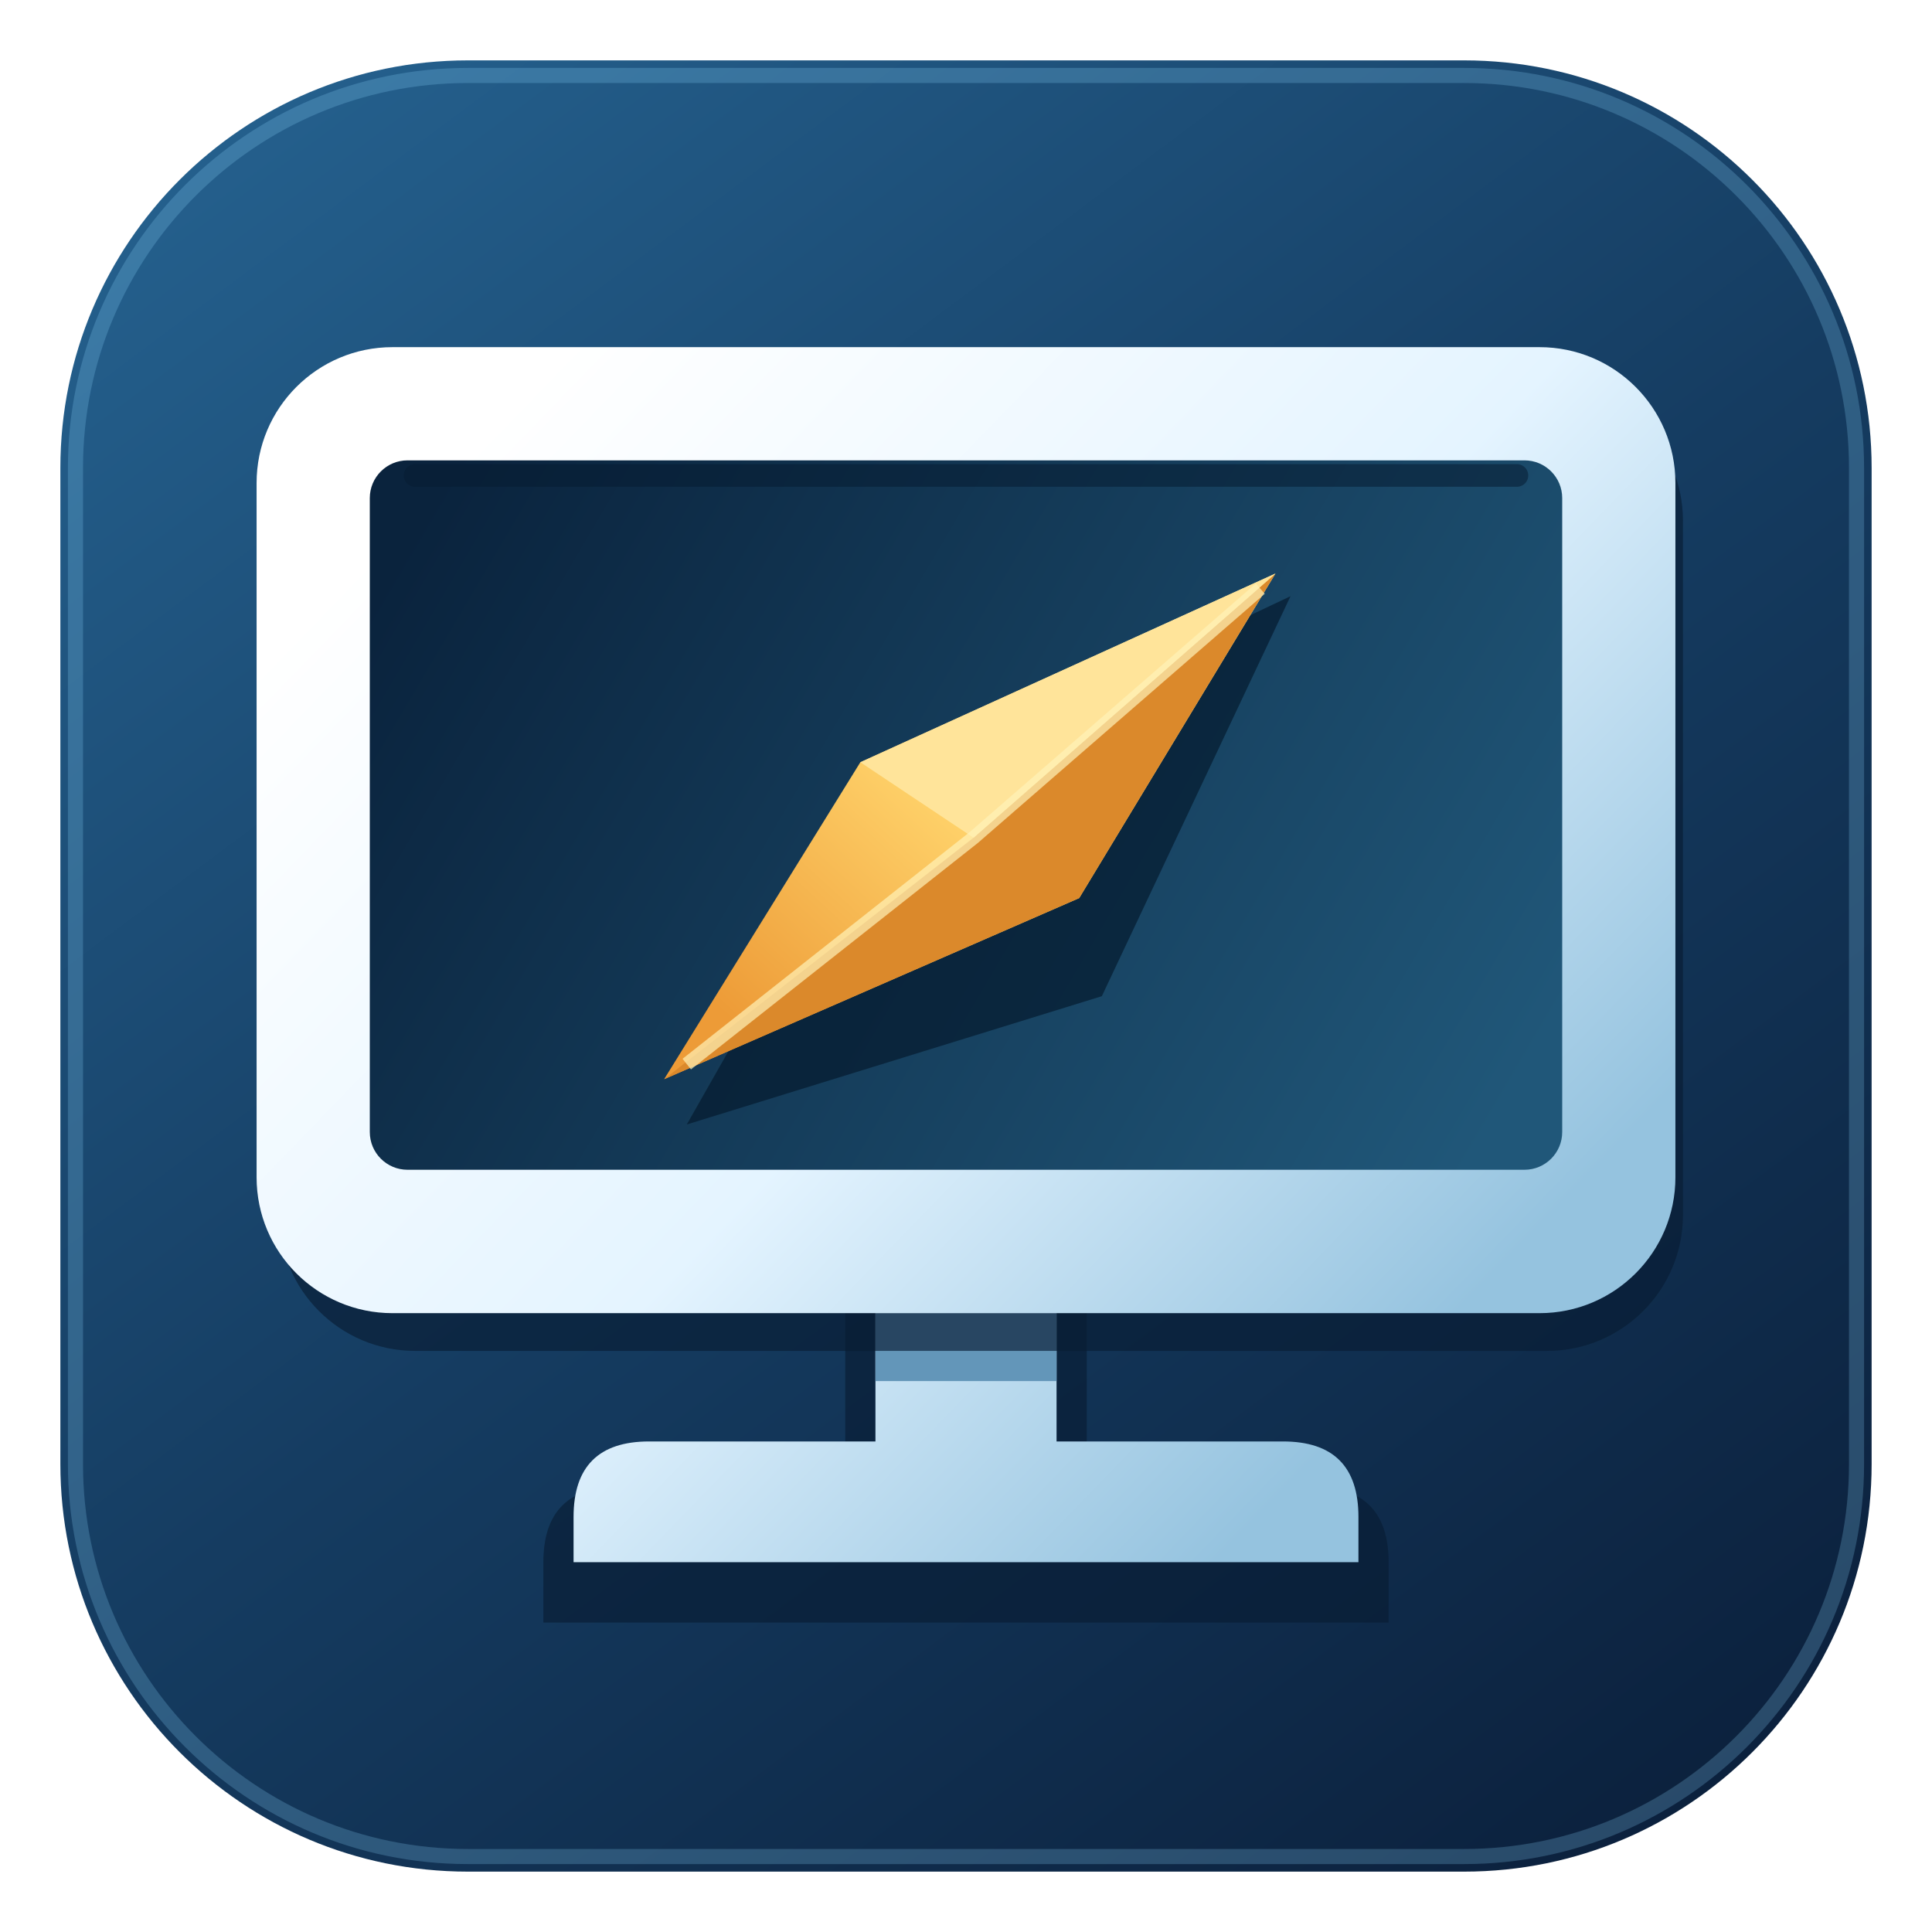
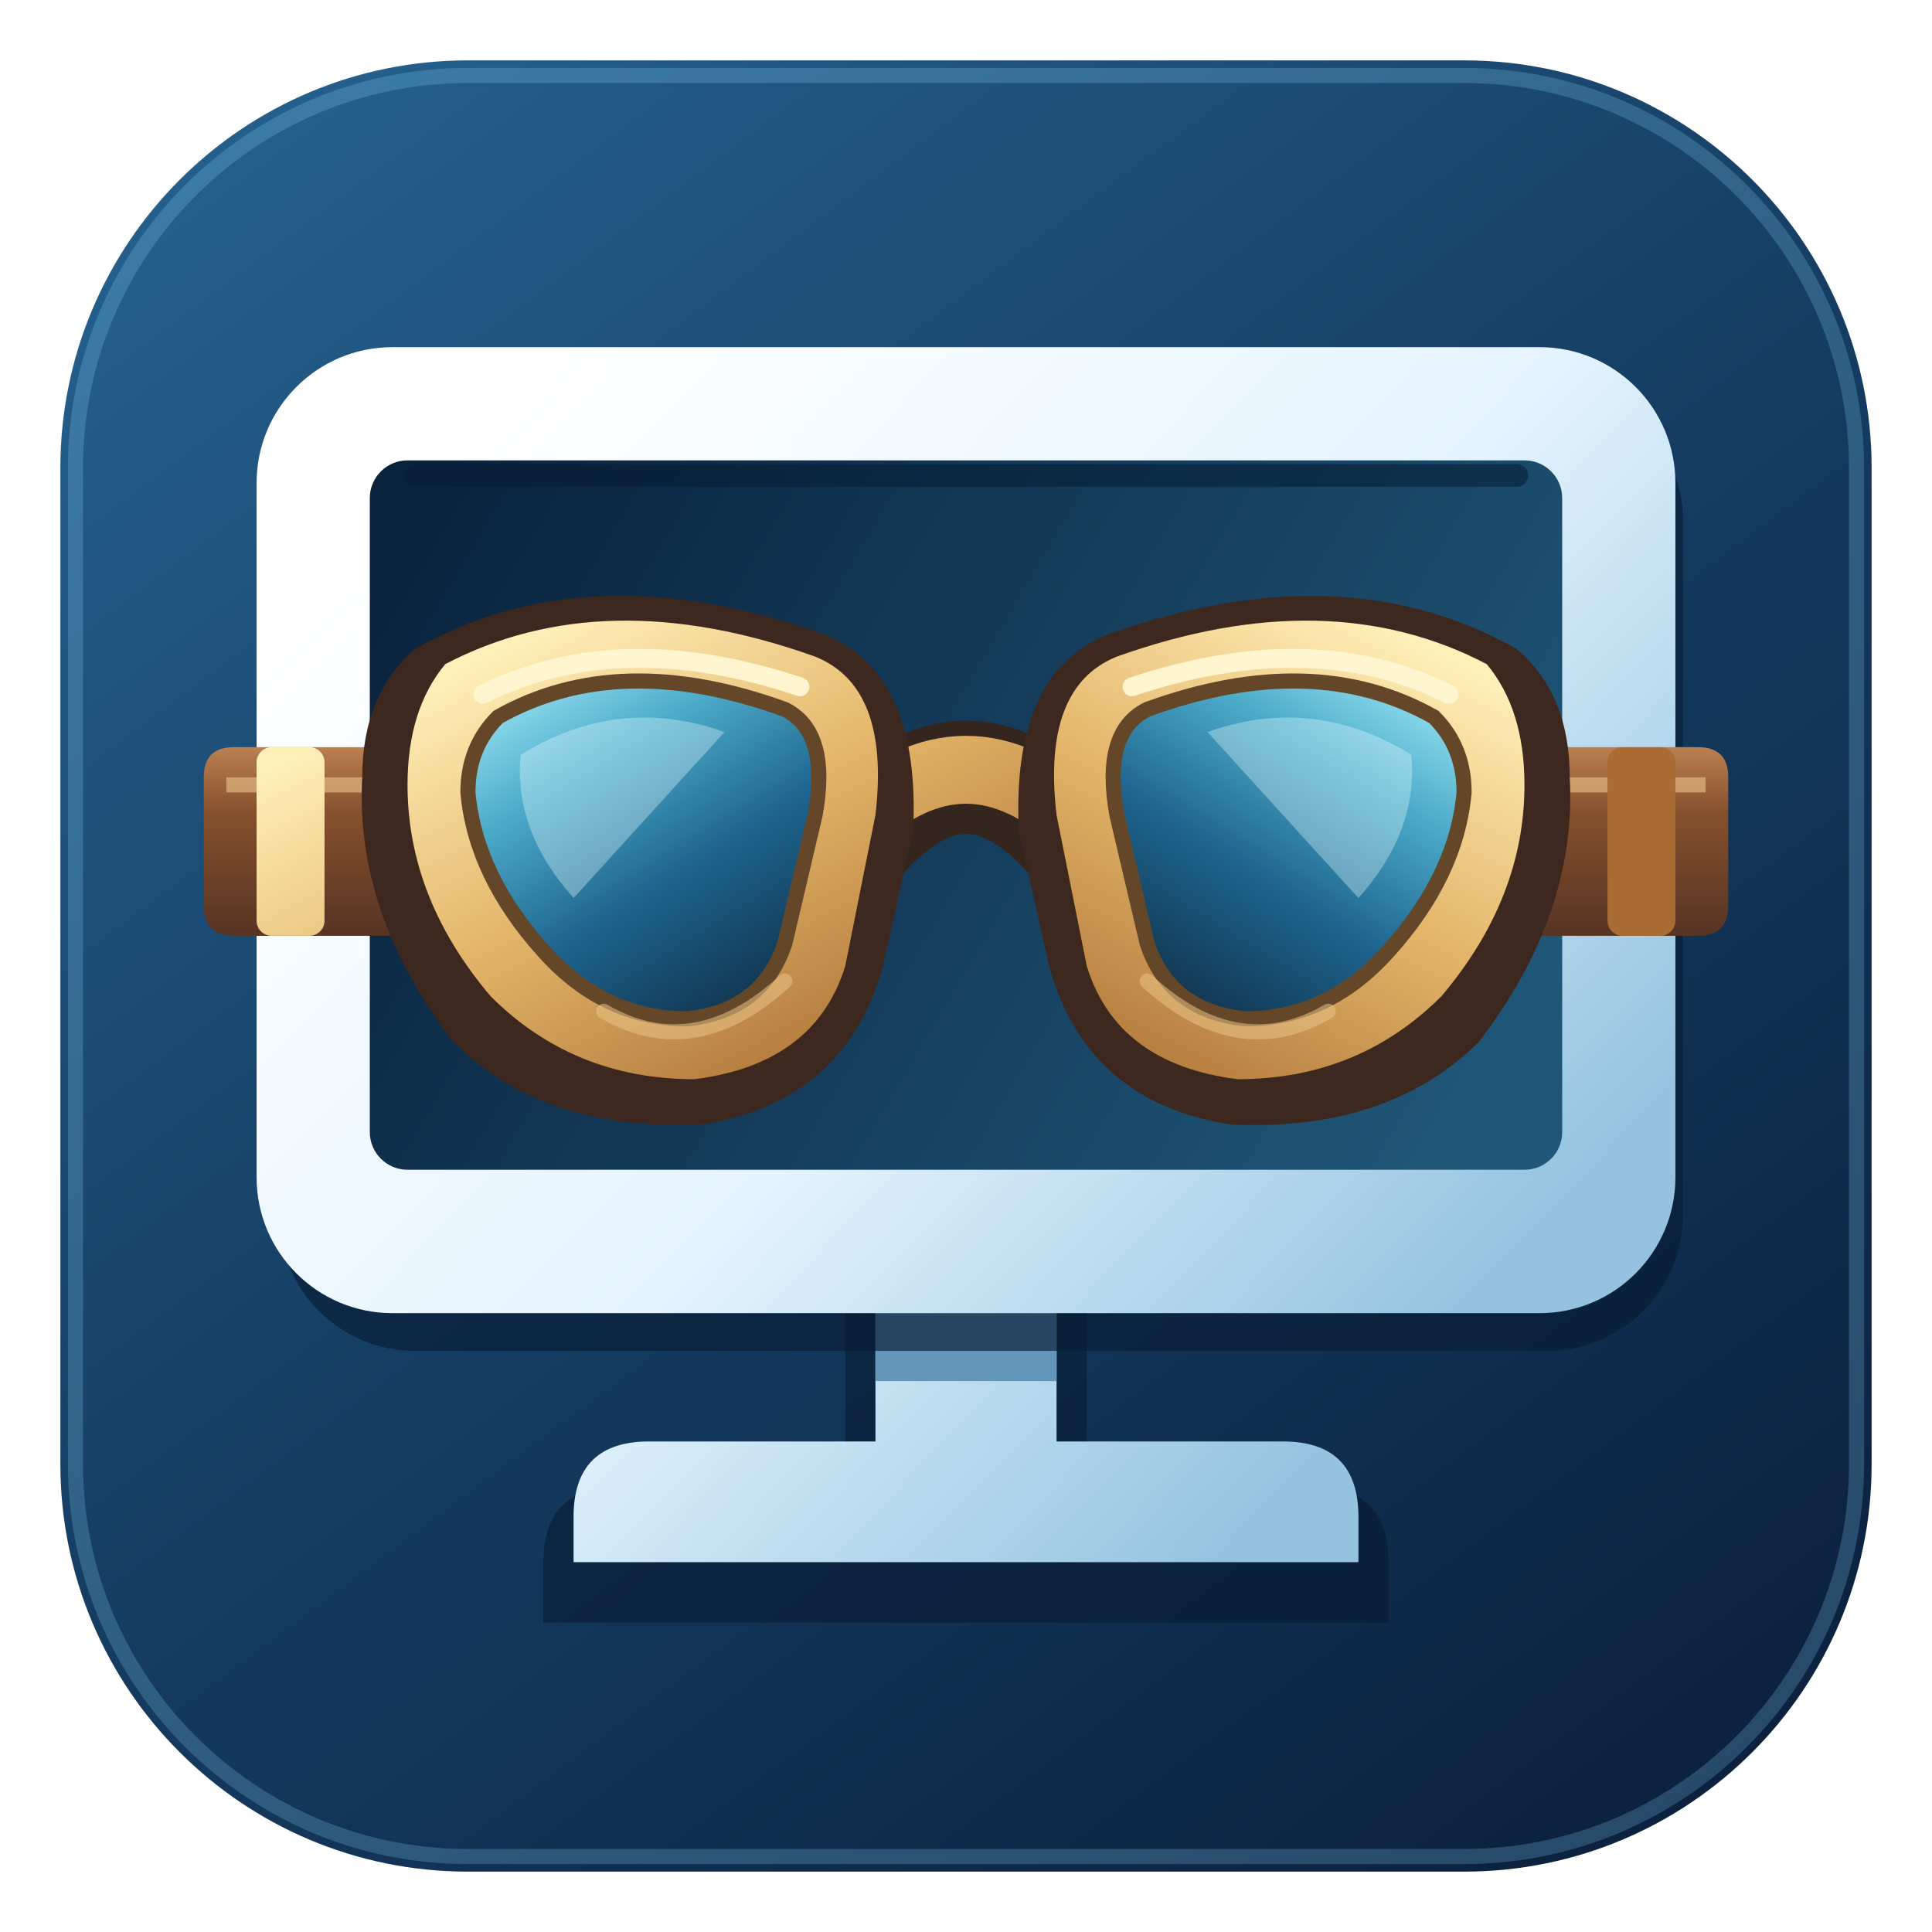
<svg xmlns="http://www.w3.org/2000/svg" width="256" height="256" viewBox="0 0 256 256" fill="none">
  <defs>
    <linearGradient id="tile" x1="40" y1="12" x2="218" y2="250" gradientUnits="userSpaceOnUse">
      <stop stop-color="#245f8c" />
      <stop offset=".5" stop-color="#153c61" />
      <stop offset="1" stop-color="#0b203c" />
    </linearGradient>
    <linearGradient id="frame" x1="69" y1="52" x2="194" y2="173" gradientUnits="userSpaceOnUse">
      <stop stop-color="#ffffff" />
      <stop offset=".55" stop-color="#e4f4ff" />
      <stop offset="1" stop-color="#95c3df" />
    </linearGradient>
    <linearGradient id="screen" x1="56" y1="68" x2="197" y2="151" gradientUnits="userSpaceOnUse">
      <stop stop-color="#0a233d" />
      <stop offset="1" stop-color="#205779" />
    </linearGradient>
-     <linearGradient id="gold" x1="157" y1="78" x2="101" y2="139" gradientUnits="userSpaceOnUse">
-       <stop stop-color="#fff1a3" />
-       <stop offset=".5" stop-color="#ffd36b" />
-       <stop offset="1" stop-color="#ed9b37" />
+     <linearGradient id="brass" x1="80" y1="78" x2="115" y2="145" gradientUnits="userSpaceOnUse">
+       <stop stop-color="#fff0ba" />
+       <stop offset=".45" stop-color="#e4b66a" />
+       <stop offset="1" stop-color="#a96d33" />
    </linearGradient>
+     <linearGradient id="glass" x1="70" y1="88" x2="98" y2="133" gradientUnits="userSpaceOnUse">
+       <stop stop-color="#9be6f4" />
+       <stop offset=".3" stop-color="#4caac9" />
+       <stop offset=".65" stop-color="#1d638d" />
+       <stop offset="1" stop-color="#123752" />
+     </linearGradient>
+     <linearGradient id="leather" x1="0" y1="99" x2="0" y2="128" gradientUnits="userSpaceOnUse">
+       <stop stop-color="#bb8050" />
+       <stop offset=".3" stop-color="#86502d" />
+       <stop offset="1" stop-color="#4b2d22" />
+     </linearGradient>
+     <g id="eyepiece">
+       <path d="M55 86Q78 73 109 84Q122 89 121 110L117 128Q112 146 93 149Q72 150 60 138Q47 121 48 103Q48 92 55 86Z" fill="#3d281f" />
+       <path d="M59 88Q80 77 108 87Q118 91 116 108L112 128Q108 141 92 143Q76 143 65 132Q54 119 54 104Q54 94 59 88Z" fill="url(#brass)" />
+       <path d="M66 95Q82 86 104 94Q110 97 108 108L104 125Q101 134 91 135Q80 135 72 126Q63 116 62 105Q62 99 66 95Z" fill="url(#glass)" stroke="#634728" stroke-width="2" />
+       <path d="M64 92Q82 83 106 91" stroke="#fff5d1" stroke-width="2.5" stroke-linecap="round" />
+       <path d="M69 100Q82 92 96 97L76 119Q68 110 69 100Z" fill="#e5fbff" opacity=".35" />
+       <path d="M80 134Q92 141 104 130" stroke="#e8c385" stroke-opacity=".55" stroke-width="2" stroke-linecap="round" />
+     </g>
  </defs>
  <rect x="8" y="8" width="240" height="240" rx="54" fill="url(#tile)" />
  <rect x="10" y="10" width="236" height="236" rx="52" stroke="#8bd8ff" stroke-opacity=".23" stroke-width="2" />
  <path d="M112 167H144V197H174Q184 197 184 207V215H72V207Q72 197 82 197H112Z" fill="#071c32" opacity=".65" />
  <path d="M116 162H140V191H170Q180 191 180 201V207H76V201Q76 191 86 191H116Z" fill="url(#frame)" />
  <path d="M116 174H140V183H116Z" fill="#6396b9" />
  <rect x="37" y="51" width="186" height="128" rx="18" fill="#071c32" opacity=".65" />
  <rect x="34" y="46" width="188" height="128" rx="18" fill="url(#frame)" />
  <rect x="49" y="61" width="158" height="94" rx="5" fill="url(#screen)" />
  <path d="M55 63H201" stroke="#051c31" stroke-width="3" stroke-linecap="round" opacity=".55" />
-   <path d="M90 145L115 101L170 75L145 128Z" fill="#041a2e" opacity=".7" transform="translate(1 4)" />
-   <path d="M88 143L114 101L169 76L143 119Z" fill="url(#gold)" />
-   <path d="M88 143L129 111L169 76L143 119Z" fill="#db892b" />
-   <path d="M114 101L169 76L129 111Z" fill="#ffe49a" />
-   <path d="M91 141L129 111L167 78" stroke="#fff2b8" stroke-opacity=".7" stroke-width="1.8" />
+   <g id="aviator-goggles">
+     <path d="M31 99H66V124H31Q27 124 27 120V103Q27 99 31 99Z M190 99H225Q229 99 229 103V120Q229 124 225 124H190Z" fill="url(#leather)" />
+     <path d="M30 104H57M199 104H226" stroke="#e7be84" stroke-opacity=".65" stroke-width="2" />
+     <rect x="34" y="99" width="9" height="25" rx="2" fill="url(#brass)" />
+     <rect x="213" y="99" width="9" height="25" rx="2" fill="url(#brass)" />
+     <path d="M113 112Q128 94 143 112" stroke="#34251e" stroke-width="15" stroke-linecap="round" />
+     <path d="M113 109Q128 95 143 109" stroke="url(#brass)" stroke-width="9" stroke-linecap="round" />
+     <use href="#eyepiece" />
+     <use href="#eyepiece" transform="translate(256 0) scale(-1 1)" />
+   </g>
</svg>
